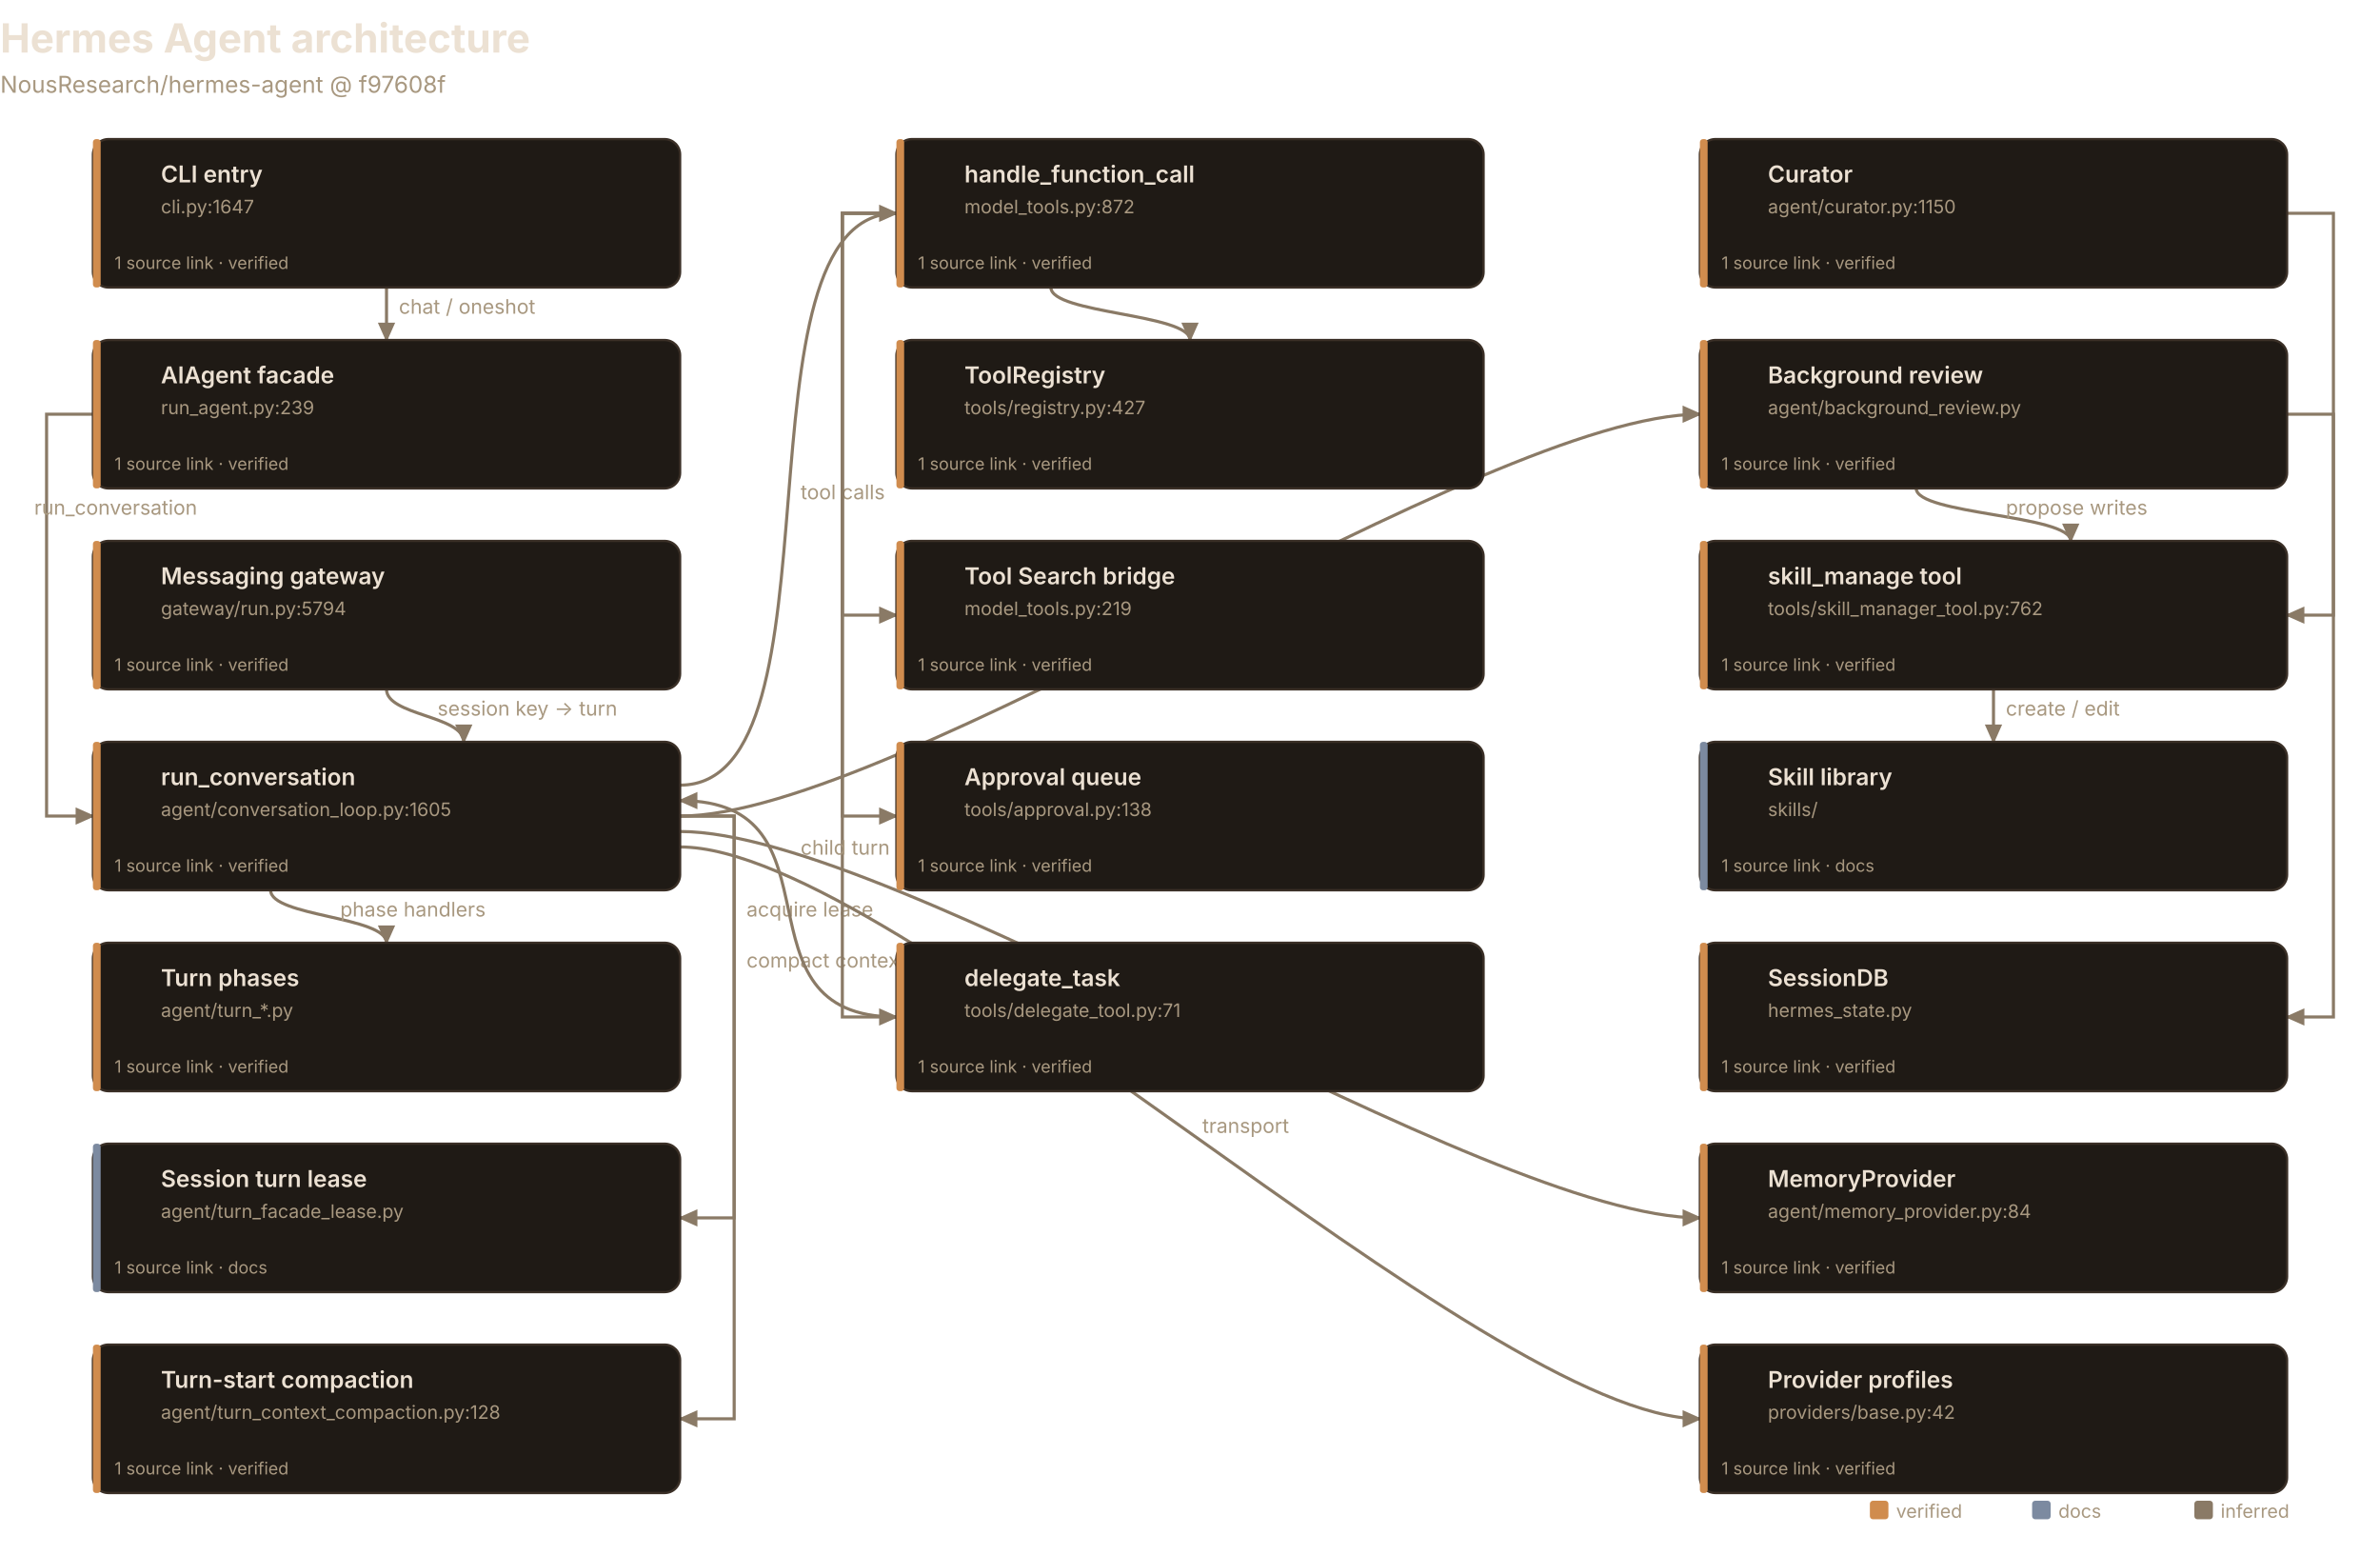
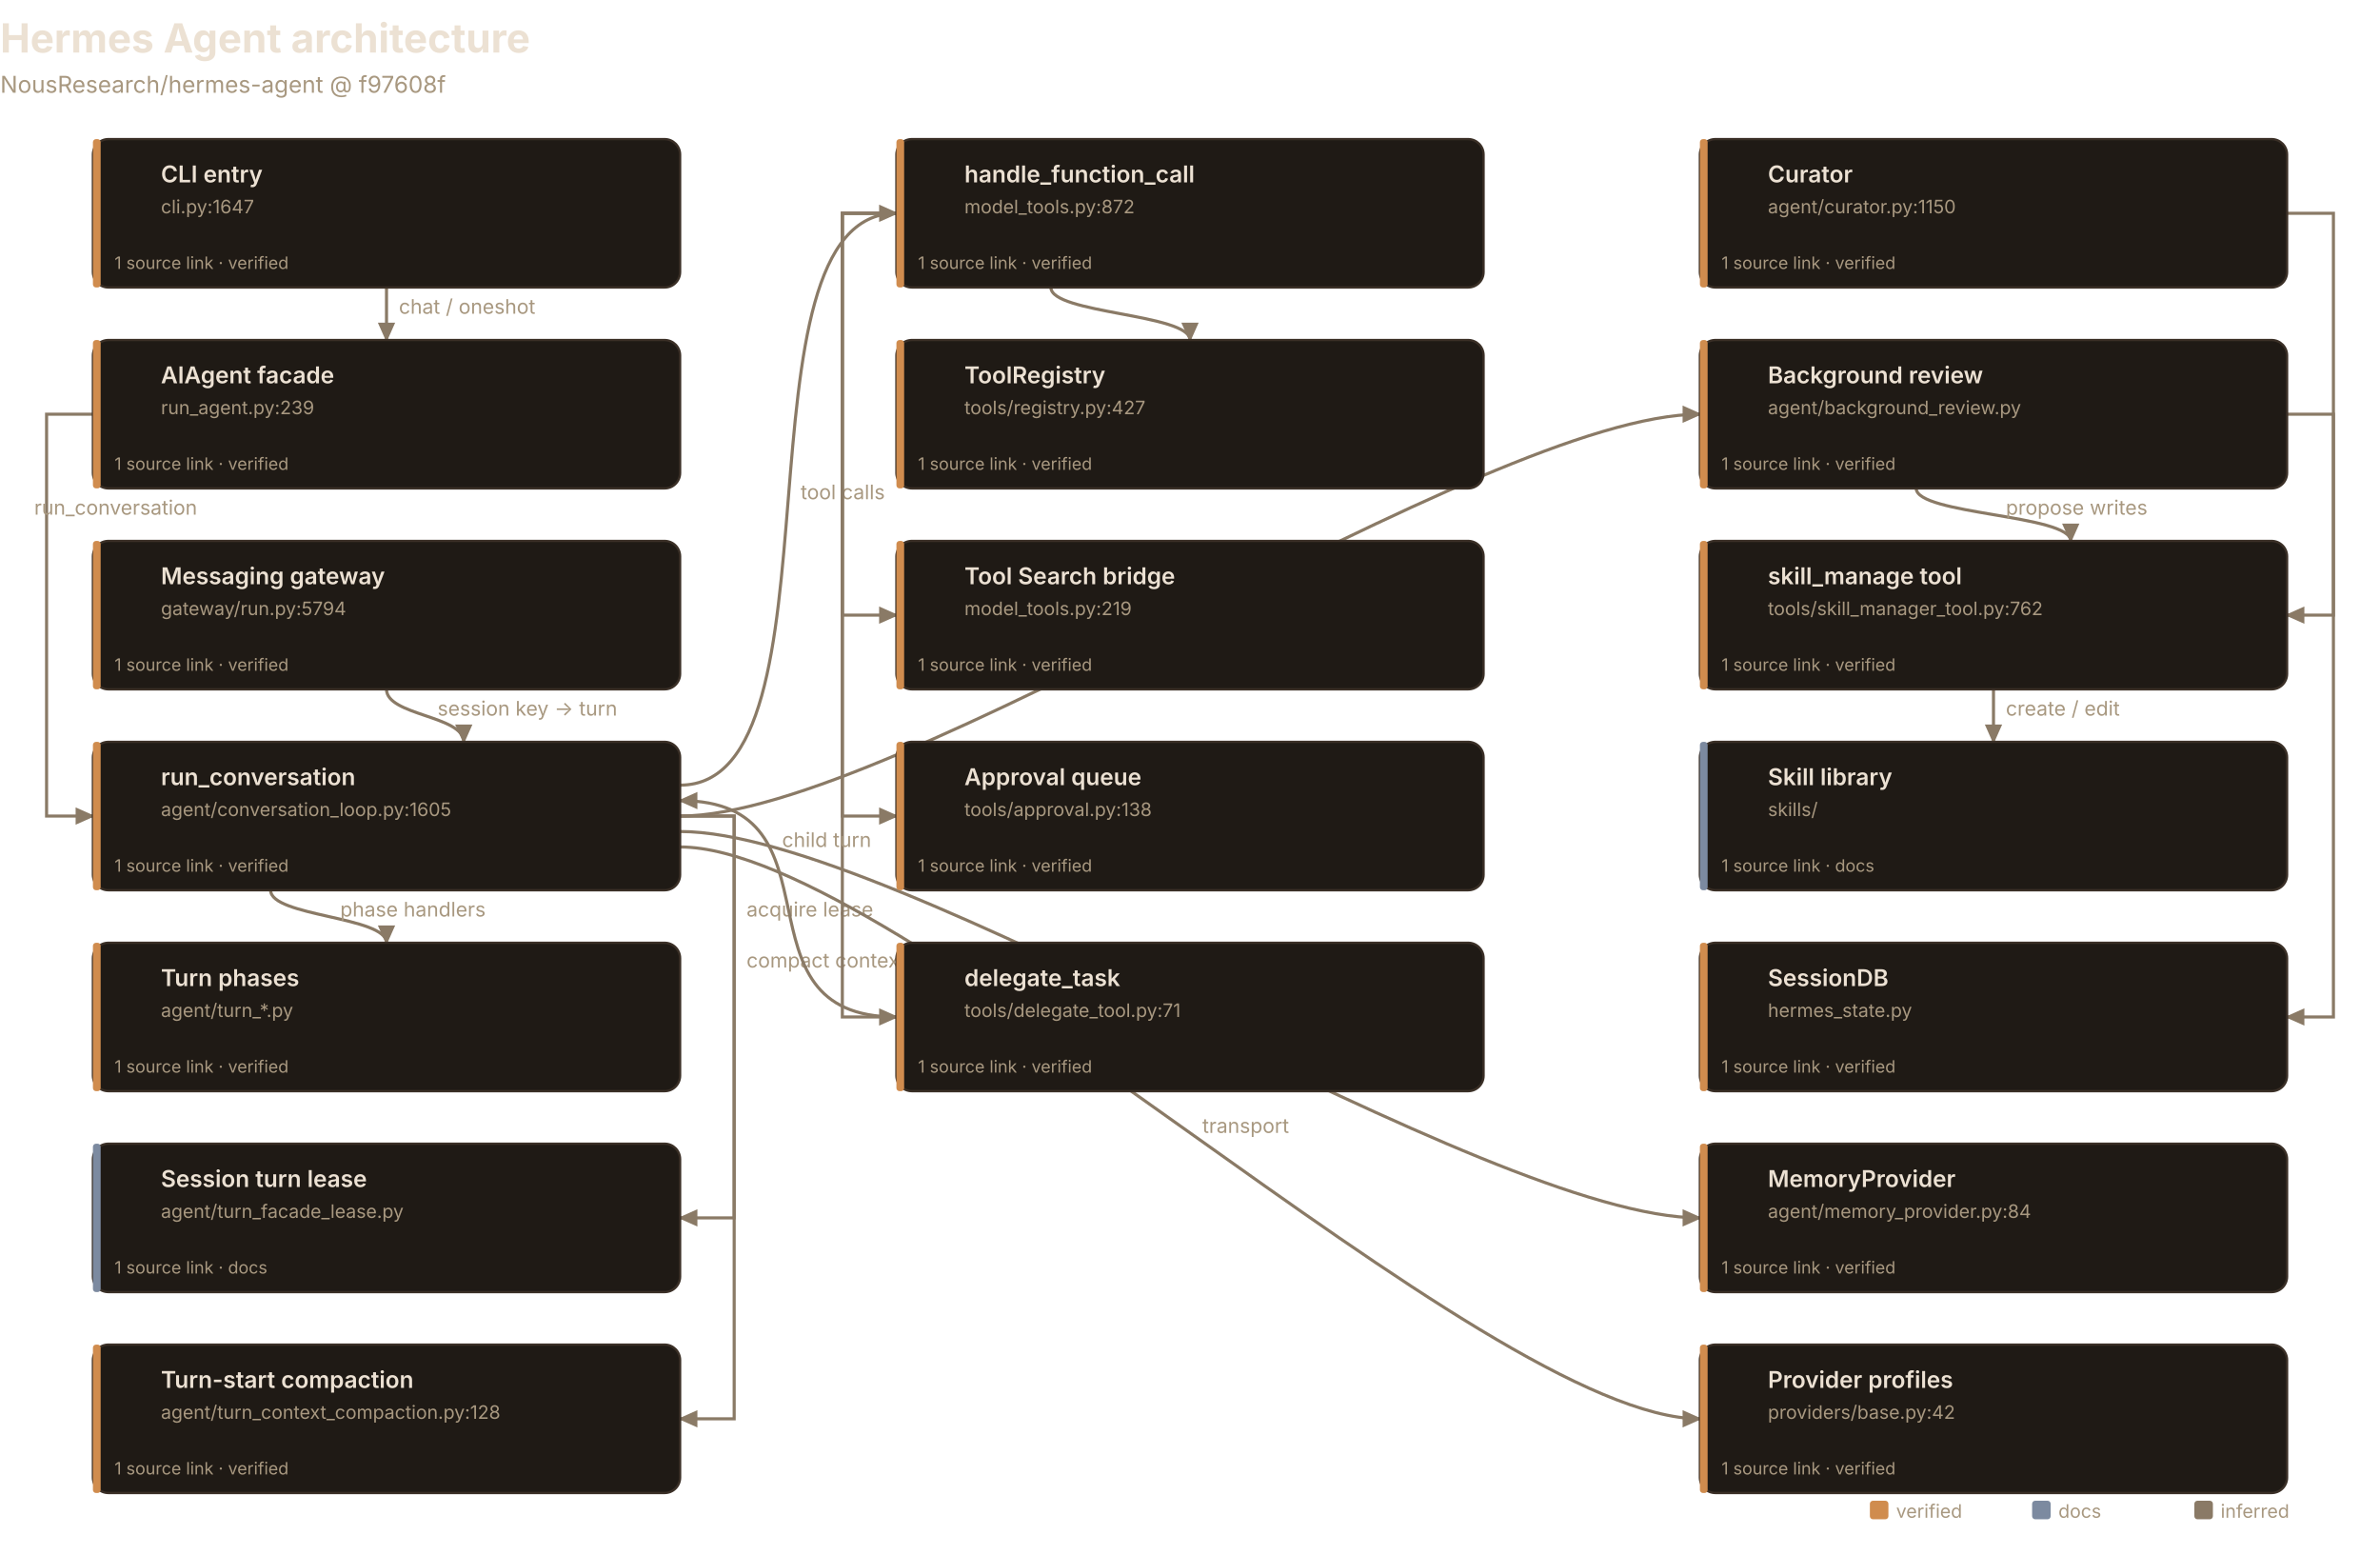
<svg xmlns="http://www.w3.org/2000/svg" viewBox="-40 -70 1540 1006" width="1600" height="1045" font-family="system-ui, -apple-system, sans-serif">
  <defs>
    <marker id="arrow" viewBox="0 0 10 10" refX="8" refY="5" markerWidth="7" markerHeight="7" orient="auto-start-reverse">
      <path d="M 0 1 L 9 5 L 0 9 z" fill="#8a7a66" />
    </marker>
  </defs>
  <text x="-40" y="-36" font-size="26" font-weight="700" fill="#ece1d3">Hermes Agent architecture</text>
  <text x="-40" y="-10" font-size="15" fill="#a89880">NousResearch/hermes-agent @ f97608f</text>
  <g>
    <path d="M 210.0 116 C 210.0 133.0, 210.0 133.0, 210.0 150" fill="none" stroke="#8a7a66" stroke-width="2" marker-end="url(#arrow)" />
    <text x="218" y="133" font-size="13" fill="#a89880">chat / oneshot</text>
    <path d="M 20 198.0 H -10 V 458.0 H 20" fill="none" stroke="#8a7a66" stroke-width="2" marker-end="url(#arrow)" />
    <text x="-18" y="263" font-size="13" fill="#a89880">run_conversation</text>
    <path d="M 210.0 376 C 210.0 393.0, 260.0 393.0, 260.0 410" fill="none" stroke="#8a7a66" stroke-width="2" marker-end="url(#arrow)" />
-     <text x="243" y="393" font-size="13" fill="#a89880">session key → turn</text>
+     <text x="243" y="393" font-size="13" fill="#a89880">session key -&gt; turn</text>
    <path d="M 135.0 506 C 135.0 523.0, 210.0 523.0, 210.0 540" fill="none" stroke="#8a7a66" stroke-width="2" marker-end="url(#arrow)" />
    <text x="180" y="523" font-size="13" fill="#a89880">phase handlers</text>
    <path d="M 400 458.0 H 435 V 718.0 H 400" fill="none" stroke="#8a7a66" stroke-width="2" marker-end="url(#arrow)" />
    <text x="443" y="523" font-size="13" fill="#a89880">acquire lease</text>
    <path d="M 400 458.0 H 435 V 848.0 H 400" fill="none" stroke="#8a7a66" stroke-width="2" marker-end="url(#arrow)" />
    <text x="443" y="556" font-size="13" fill="#a89880">compact context</text>
    <path d="M 400 438.0 C 510.0 438.0, 430.0 68.0, 540 68.0" fill="none" stroke="#8a7a66" stroke-width="2" marker-end="url(#arrow)" />
    <text x="478" y="253" font-size="13" fill="#a89880">tool calls</text>
    <path d="M 640.0 116 C 640.0 133.0, 730.0 133.0, 730.0 150" fill="none" stroke="#8a7a66" stroke-width="2" marker-end="url(#arrow)" />
    <path d="M 540 68.0 H 505 V 328.0 H 540" fill="none" stroke="#8a7a66" stroke-width="2" marker-end="url(#arrow)" />
    <path d="M 540 68.0 H 505 V 458.0 H 540" fill="none" stroke="#8a7a66" stroke-width="2" marker-end="url(#arrow)" />
    <path d="M 540 68.0 H 505 V 588.0 H 540" fill="none" stroke="#8a7a66" stroke-width="2" marker-end="url(#arrow)" />
    <path d="M 540 588.0 C 430.0 588.0, 510.0 448.0, 400 448.0" fill="none" stroke="#8a7a66" stroke-width="2" marker-end="url(#arrow)" />
-     <text x="478.0" y="483.0" font-size="13" fill="#a89880">child turn</text>
+     <text x="466" y="478" font-size="13" fill="#a89880">child turn</text>
    <path d="M 400 458.0 C 540 458.0, 920 198.0, 1060 198.0" fill="none" stroke="#8a7a66" stroke-width="2" marker-end="url(#arrow)" />
    <path d="M 1440 68.0 H 1470 V 328.0 H 1440" fill="none" stroke="#8a7a66" stroke-width="2" marker-end="url(#arrow)" />
    <path d="M 1200.0 246 C 1200.0 263.0, 1300.0 263.0, 1300.0 280" fill="none" stroke="#8a7a66" stroke-width="2" marker-end="url(#arrow)" />
    <text x="1258" y="263" font-size="13" fill="#a89880">propose writes</text>
    <path d="M 1250.0 376 C 1250.0 393.0, 1250.0 393.0, 1250.0 410" fill="none" stroke="#8a7a66" stroke-width="2" marker-end="url(#arrow)" />
    <text x="1258" y="393" font-size="13" fill="#a89880">create / edit</text>
    <path d="M 1440 198.0 H 1470 V 588.0 H 1440" fill="none" stroke="#8a7a66" stroke-width="2" marker-end="url(#arrow)" />
    <path d="M 400 468.0 C 540 468.0, 920 718.0, 1060 718.0" fill="none" stroke="#8a7a66" stroke-width="2" marker-end="url(#arrow)" />
    <text x="738" y="593" font-size="13" fill="#a89880">prefetch + prompt block</text>
    <path d="M 400 478.0 C 540 478.0, 920 848.0, 1060 848.0" fill="none" stroke="#8a7a66" stroke-width="2" marker-end="url(#arrow)" />
    <text x="738" y="663" font-size="13" fill="#a89880">transport</text>
  </g>
  <g>
    <rect x="20" y="20" width="380" height="96" rx="10" fill="#1f1a15" stroke="#3a2f26" stroke-width="1.5" />
    <rect x="20" y="20" width="5" height="96" rx="2" fill="#d08c4e" />
    <text x="64" y="48" font-size="15" font-weight="600" fill="#ece1d3">CLI entry</text>
    <text x="64" y="68" font-size="12" fill="#a89880">cli.py:1647</text>
    <text x="34" y="104" font-size="11" fill="#a89880">1 source link · verified</text>
    <rect x="20" y="150" width="380" height="96" rx="10" fill="#1f1a15" stroke="#3a2f26" stroke-width="1.5" />
    <rect x="20" y="150" width="5" height="96" rx="2" fill="#d08c4e" />
    <text x="64" y="178" font-size="15" font-weight="600" fill="#ece1d3">AIAgent facade</text>
    <text x="64" y="198" font-size="12" fill="#a89880">run_agent.py:239</text>
    <text x="34" y="234" font-size="11" fill="#a89880">1 source link · verified</text>
    <rect x="20" y="410" width="380" height="96" rx="10" fill="#1f1a15" stroke="#3a2f26" stroke-width="1.5" />
    <rect x="20" y="410" width="5" height="96" rx="2" fill="#d08c4e" />
    <text x="64" y="438" font-size="15" font-weight="600" fill="#ece1d3">run_conversation</text>
    <text x="64" y="458" font-size="12" fill="#a89880">agent/conversation_loop.py:1605</text>
    <text x="34" y="494" font-size="11" fill="#a89880">1 source link · verified</text>
    <rect x="20" y="280" width="380" height="96" rx="10" fill="#1f1a15" stroke="#3a2f26" stroke-width="1.5" />
    <rect x="20" y="280" width="5" height="96" rx="2" fill="#d08c4e" />
    <text x="64" y="308" font-size="15" font-weight="600" fill="#ece1d3">Messaging gateway</text>
    <text x="64" y="328" font-size="12" fill="#a89880">gateway/run.py:5794</text>
    <text x="34" y="364" font-size="11" fill="#a89880">1 source link · verified</text>
    <rect x="20" y="540" width="380" height="96" rx="10" fill="#1f1a15" stroke="#3a2f26" stroke-width="1.5" />
    <rect x="20" y="540" width="5" height="96" rx="2" fill="#d08c4e" />
    <text x="64" y="568" font-size="15" font-weight="600" fill="#ece1d3">Turn phases</text>
    <text x="64" y="588" font-size="12" fill="#a89880">agent/turn_*.py</text>
    <text x="34" y="624" font-size="11" fill="#a89880">1 source link · verified</text>
    <rect x="20" y="670" width="380" height="96" rx="10" fill="#1f1a15" stroke="#3a2f26" stroke-width="1.5" />
    <rect x="20" y="670" width="5" height="96" rx="2" fill="#7c8aa0" />
    <text x="64" y="698" font-size="15" font-weight="600" fill="#ece1d3">Session turn lease</text>
    <text x="64" y="718" font-size="12" fill="#a89880">agent/turn_facade_lease.py</text>
    <text x="34" y="754" font-size="11" fill="#a89880">1 source link · docs</text>
    <rect x="20" y="800" width="380" height="96" rx="10" fill="#1f1a15" stroke="#3a2f26" stroke-width="1.5" />
    <rect x="20" y="800" width="5" height="96" rx="2" fill="#d08c4e" />
    <text x="64" y="828" font-size="15" font-weight="600" fill="#ece1d3">Turn-start compaction</text>
    <text x="64" y="848" font-size="12" fill="#a89880">agent/turn_context_compaction.py:128</text>
    <text x="34" y="884" font-size="11" fill="#a89880">1 source link · verified</text>
    <rect x="540" y="20" width="380" height="96" rx="10" fill="#1f1a15" stroke="#3a2f26" stroke-width="1.5" />
    <rect x="540" y="20" width="5" height="96" rx="2" fill="#d08c4e" />
    <text x="584" y="48" font-size="15" font-weight="600" fill="#ece1d3">handle_function_call</text>
    <text x="584" y="68" font-size="12" fill="#a89880">model_tools.py:872</text>
    <text x="554" y="104" font-size="11" fill="#a89880">1 source link · verified</text>
    <rect x="540" y="150" width="380" height="96" rx="10" fill="#1f1a15" stroke="#3a2f26" stroke-width="1.5" />
    <rect x="540" y="150" width="5" height="96" rx="2" fill="#d08c4e" />
    <text x="584" y="178" font-size="15" font-weight="600" fill="#ece1d3">ToolRegistry</text>
    <text x="584" y="198" font-size="12" fill="#a89880">tools/registry.py:427</text>
    <text x="554" y="234" font-size="11" fill="#a89880">1 source link · verified</text>
    <rect x="540" y="280" width="380" height="96" rx="10" fill="#1f1a15" stroke="#3a2f26" stroke-width="1.5" />
    <rect x="540" y="280" width="5" height="96" rx="2" fill="#d08c4e" />
    <text x="584" y="308" font-size="15" font-weight="600" fill="#ece1d3">Tool Search bridge</text>
    <text x="584" y="328" font-size="12" fill="#a89880">model_tools.py:219</text>
    <text x="554" y="364" font-size="11" fill="#a89880">1 source link · verified</text>
    <rect x="540" y="410" width="380" height="96" rx="10" fill="#1f1a15" stroke="#3a2f26" stroke-width="1.5" />
    <rect x="540" y="410" width="5" height="96" rx="2" fill="#d08c4e" />
    <text x="584" y="438" font-size="15" font-weight="600" fill="#ece1d3">Approval queue</text>
    <text x="584" y="458" font-size="12" fill="#a89880">tools/approval.py:138</text>
    <text x="554" y="494" font-size="11" fill="#a89880">1 source link · verified</text>
    <rect x="540" y="540" width="380" height="96" rx="10" fill="#1f1a15" stroke="#3a2f26" stroke-width="1.5" />
    <rect x="540" y="540" width="5" height="96" rx="2" fill="#d08c4e" />
    <text x="584" y="568" font-size="15" font-weight="600" fill="#ece1d3">delegate_task</text>
    <text x="584" y="588" font-size="12" fill="#a89880">tools/delegate_tool.py:71</text>
    <text x="554" y="624" font-size="11" fill="#a89880">1 source link · verified</text>
    <rect x="1060" y="20" width="380" height="96" rx="10" fill="#1f1a15" stroke="#3a2f26" stroke-width="1.5" />
    <rect x="1060" y="20" width="5" height="96" rx="2" fill="#d08c4e" />
    <text x="1104" y="48" font-size="15" font-weight="600" fill="#ece1d3">Curator</text>
    <text x="1104" y="68" font-size="12" fill="#a89880">agent/curator.py:1150</text>
    <text x="1074" y="104" font-size="11" fill="#a89880">1 source link · verified</text>
    <rect x="1060" y="150" width="380" height="96" rx="10" fill="#1f1a15" stroke="#3a2f26" stroke-width="1.5" />
    <rect x="1060" y="150" width="5" height="96" rx="2" fill="#d08c4e" />
    <text x="1104" y="178" font-size="15" font-weight="600" fill="#ece1d3">Background review</text>
    <text x="1104" y="198" font-size="12" fill="#a89880">agent/background_review.py</text>
    <text x="1074" y="234" font-size="11" fill="#a89880">1 source link · verified</text>
    <rect x="1060" y="280" width="380" height="96" rx="10" fill="#1f1a15" stroke="#3a2f26" stroke-width="1.5" />
    <rect x="1060" y="280" width="5" height="96" rx="2" fill="#d08c4e" />
    <text x="1104" y="308" font-size="15" font-weight="600" fill="#ece1d3">skill_manage tool</text>
    <text x="1104" y="328" font-size="12" fill="#a89880">tools/skill_manager_tool.py:762</text>
    <text x="1074" y="364" font-size="11" fill="#a89880">1 source link · verified</text>
    <rect x="1060" y="410" width="380" height="96" rx="10" fill="#1f1a15" stroke="#3a2f26" stroke-width="1.5" />
    <rect x="1060" y="410" width="5" height="96" rx="2" fill="#7c8aa0" />
    <text x="1104" y="438" font-size="15" font-weight="600" fill="#ece1d3">Skill library</text>
    <text x="1104" y="458" font-size="12" fill="#a89880">skills/</text>
    <text x="1074" y="494" font-size="11" fill="#a89880">1 source link · docs</text>
    <rect x="1060" y="540" width="380" height="96" rx="10" fill="#1f1a15" stroke="#3a2f26" stroke-width="1.5" />
    <rect x="1060" y="540" width="5" height="96" rx="2" fill="#d08c4e" />
    <text x="1104" y="568" font-size="15" font-weight="600" fill="#ece1d3">SessionDB</text>
    <text x="1104" y="588" font-size="12" fill="#a89880">hermes_state.py</text>
    <text x="1074" y="624" font-size="11" fill="#a89880">1 source link · verified</text>
    <rect x="1060" y="670" width="380" height="96" rx="10" fill="#1f1a15" stroke="#3a2f26" stroke-width="1.5" />
    <rect x="1060" y="670" width="5" height="96" rx="2" fill="#d08c4e" />
    <text x="1104" y="698" font-size="15" font-weight="600" fill="#ece1d3">MemoryProvider</text>
    <text x="1104" y="718" font-size="12" fill="#a89880">agent/memory_provider.py:84</text>
    <text x="1074" y="754" font-size="11" fill="#a89880">1 source link · verified</text>
    <rect x="1060" y="800" width="380" height="96" rx="10" fill="#1f1a15" stroke="#3a2f26" stroke-width="1.5" />
    <rect x="1060" y="800" width="5" height="96" rx="2" fill="#d08c4e" />
    <text x="1104" y="828" font-size="15" font-weight="600" fill="#ece1d3">Provider profiles</text>
    <text x="1104" y="848" font-size="12" fill="#a89880">providers/base.py:42</text>
    <text x="1074" y="884" font-size="11" fill="#a89880">1 source link · verified</text>
  </g>
  <g font-size="12" fill="#a89880">
    <rect x="1170" y="901" width="12" height="12" rx="2" fill="#d08c4e" />
    <text x="1187" y="912">verified</text>
    <rect x="1275" y="901" width="12" height="12" rx="2" fill="#7c8aa0" />
    <text x="1292" y="912">docs</text>
    <rect x="1380" y="901" width="12" height="12" rx="2" fill="#8a7a66" />
    <text x="1397" y="912">inferred</text>
  </g>
</svg>
